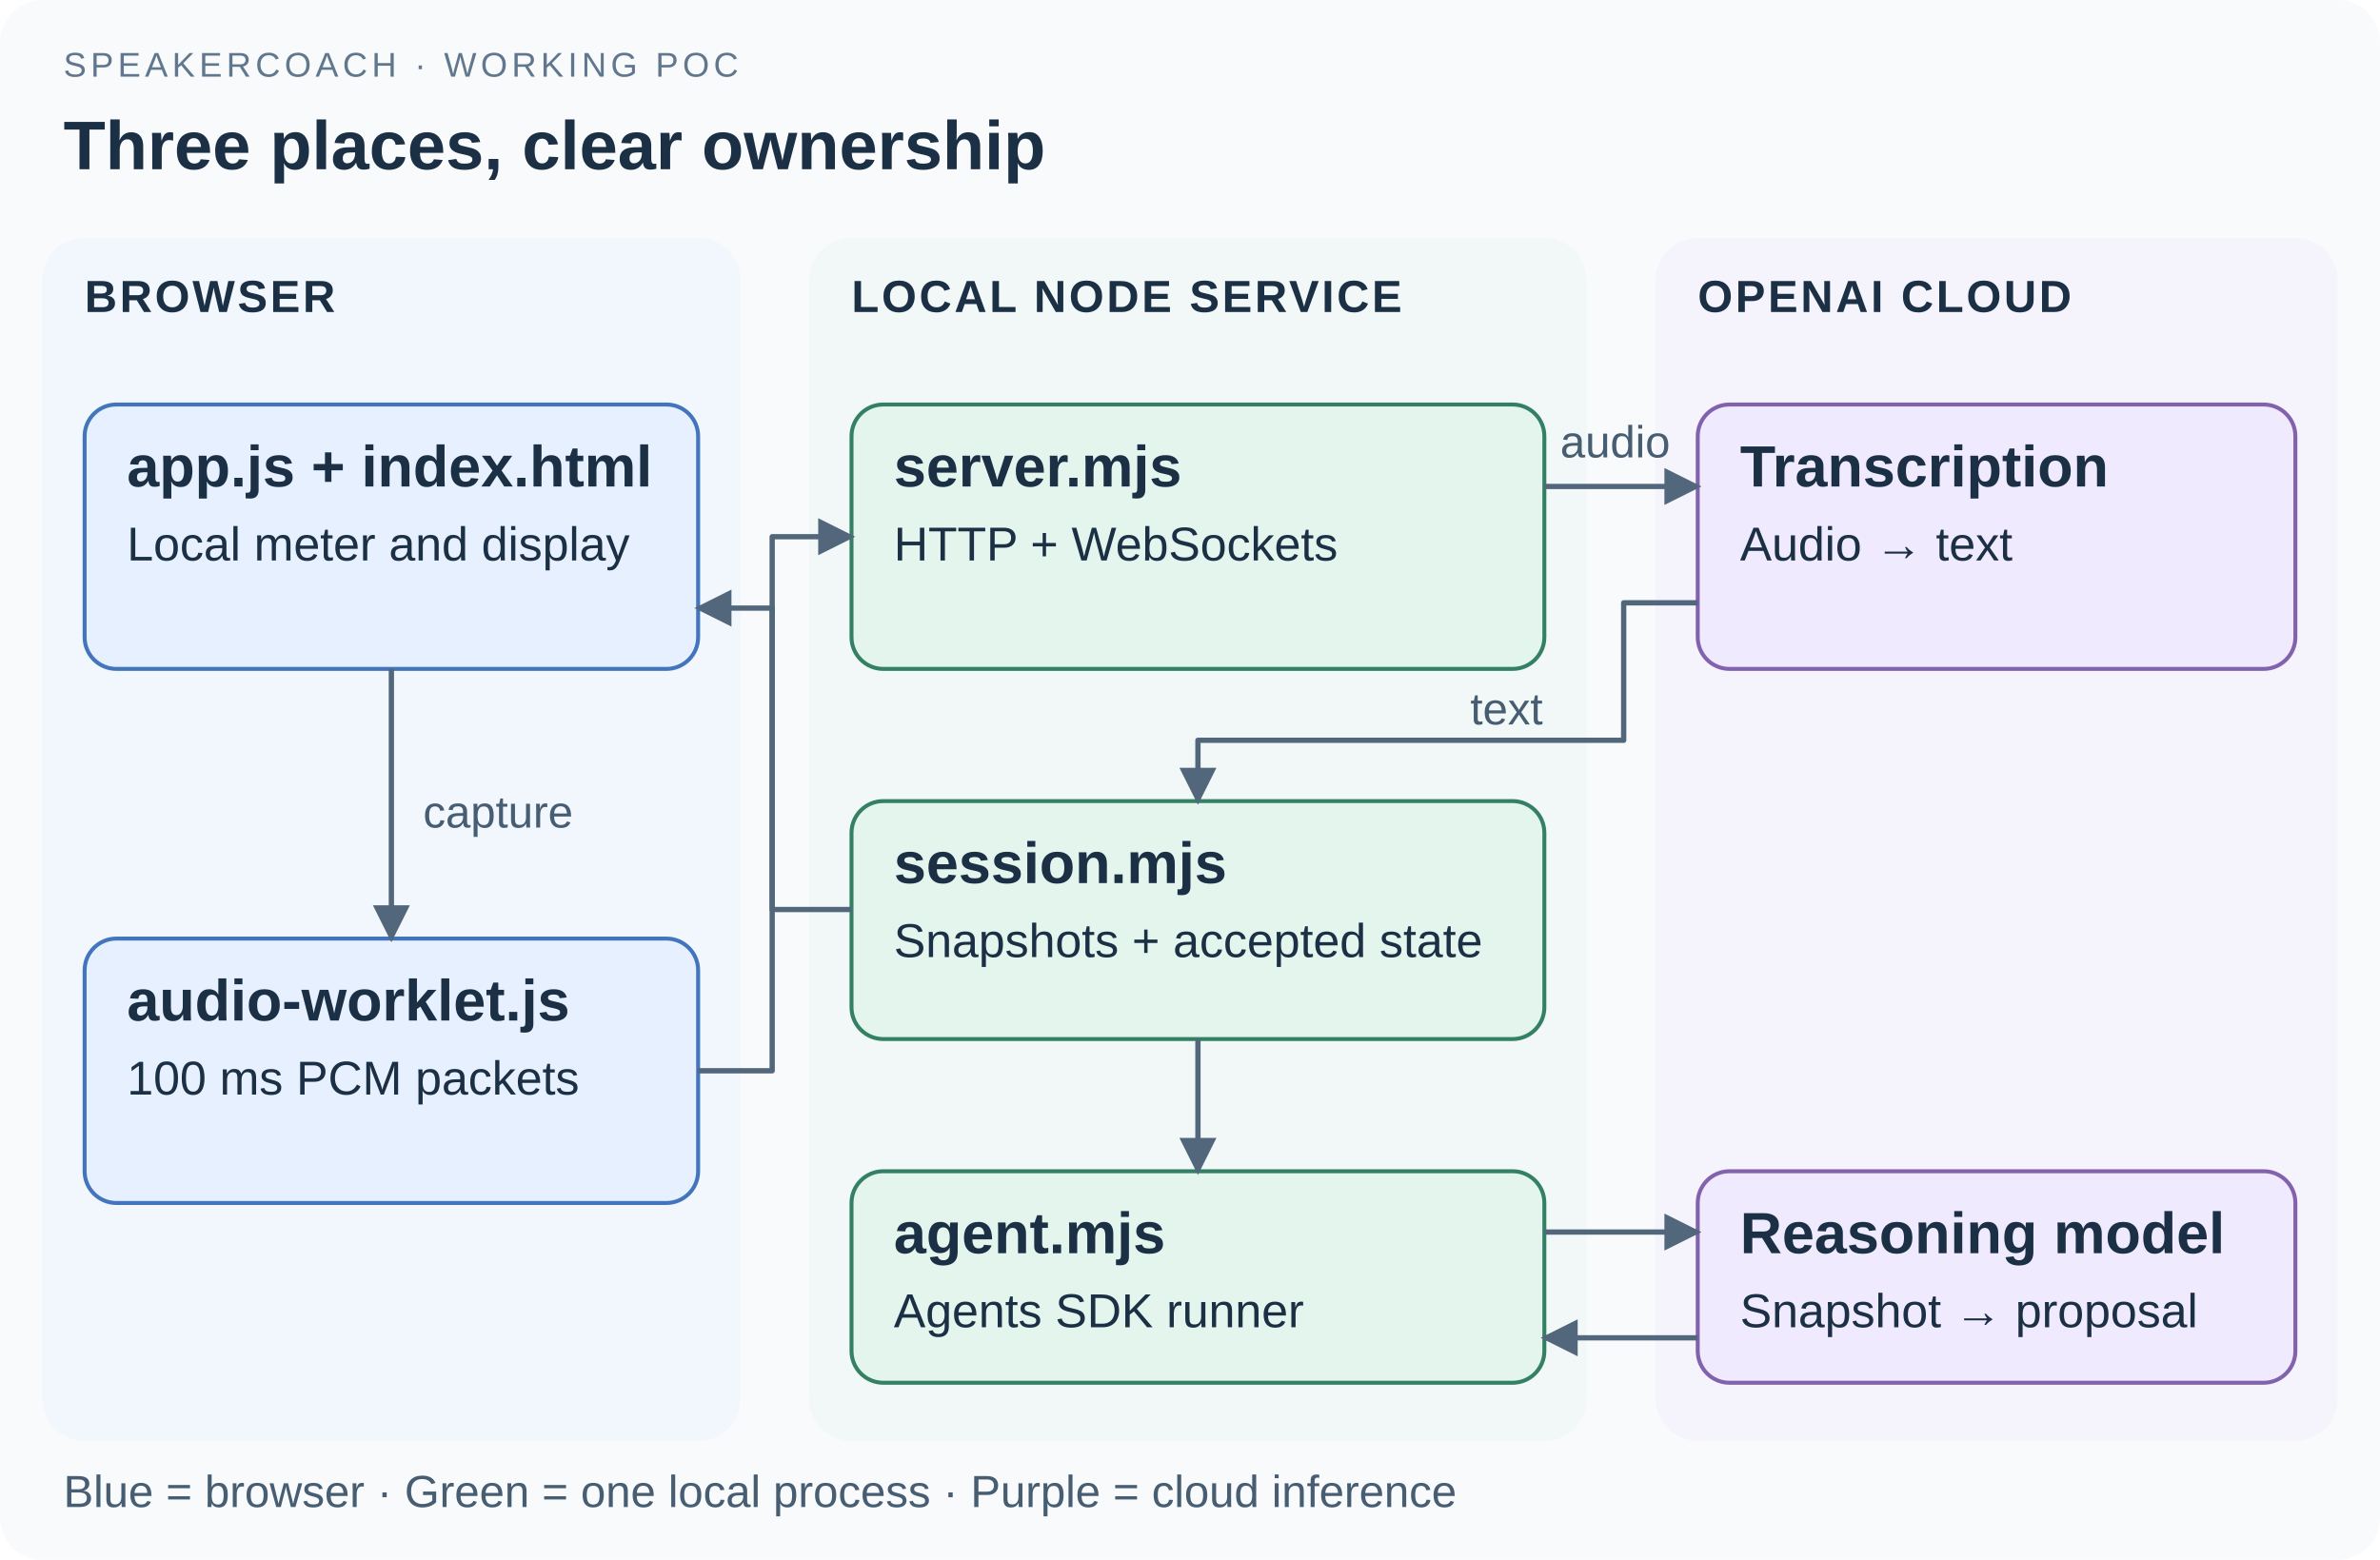
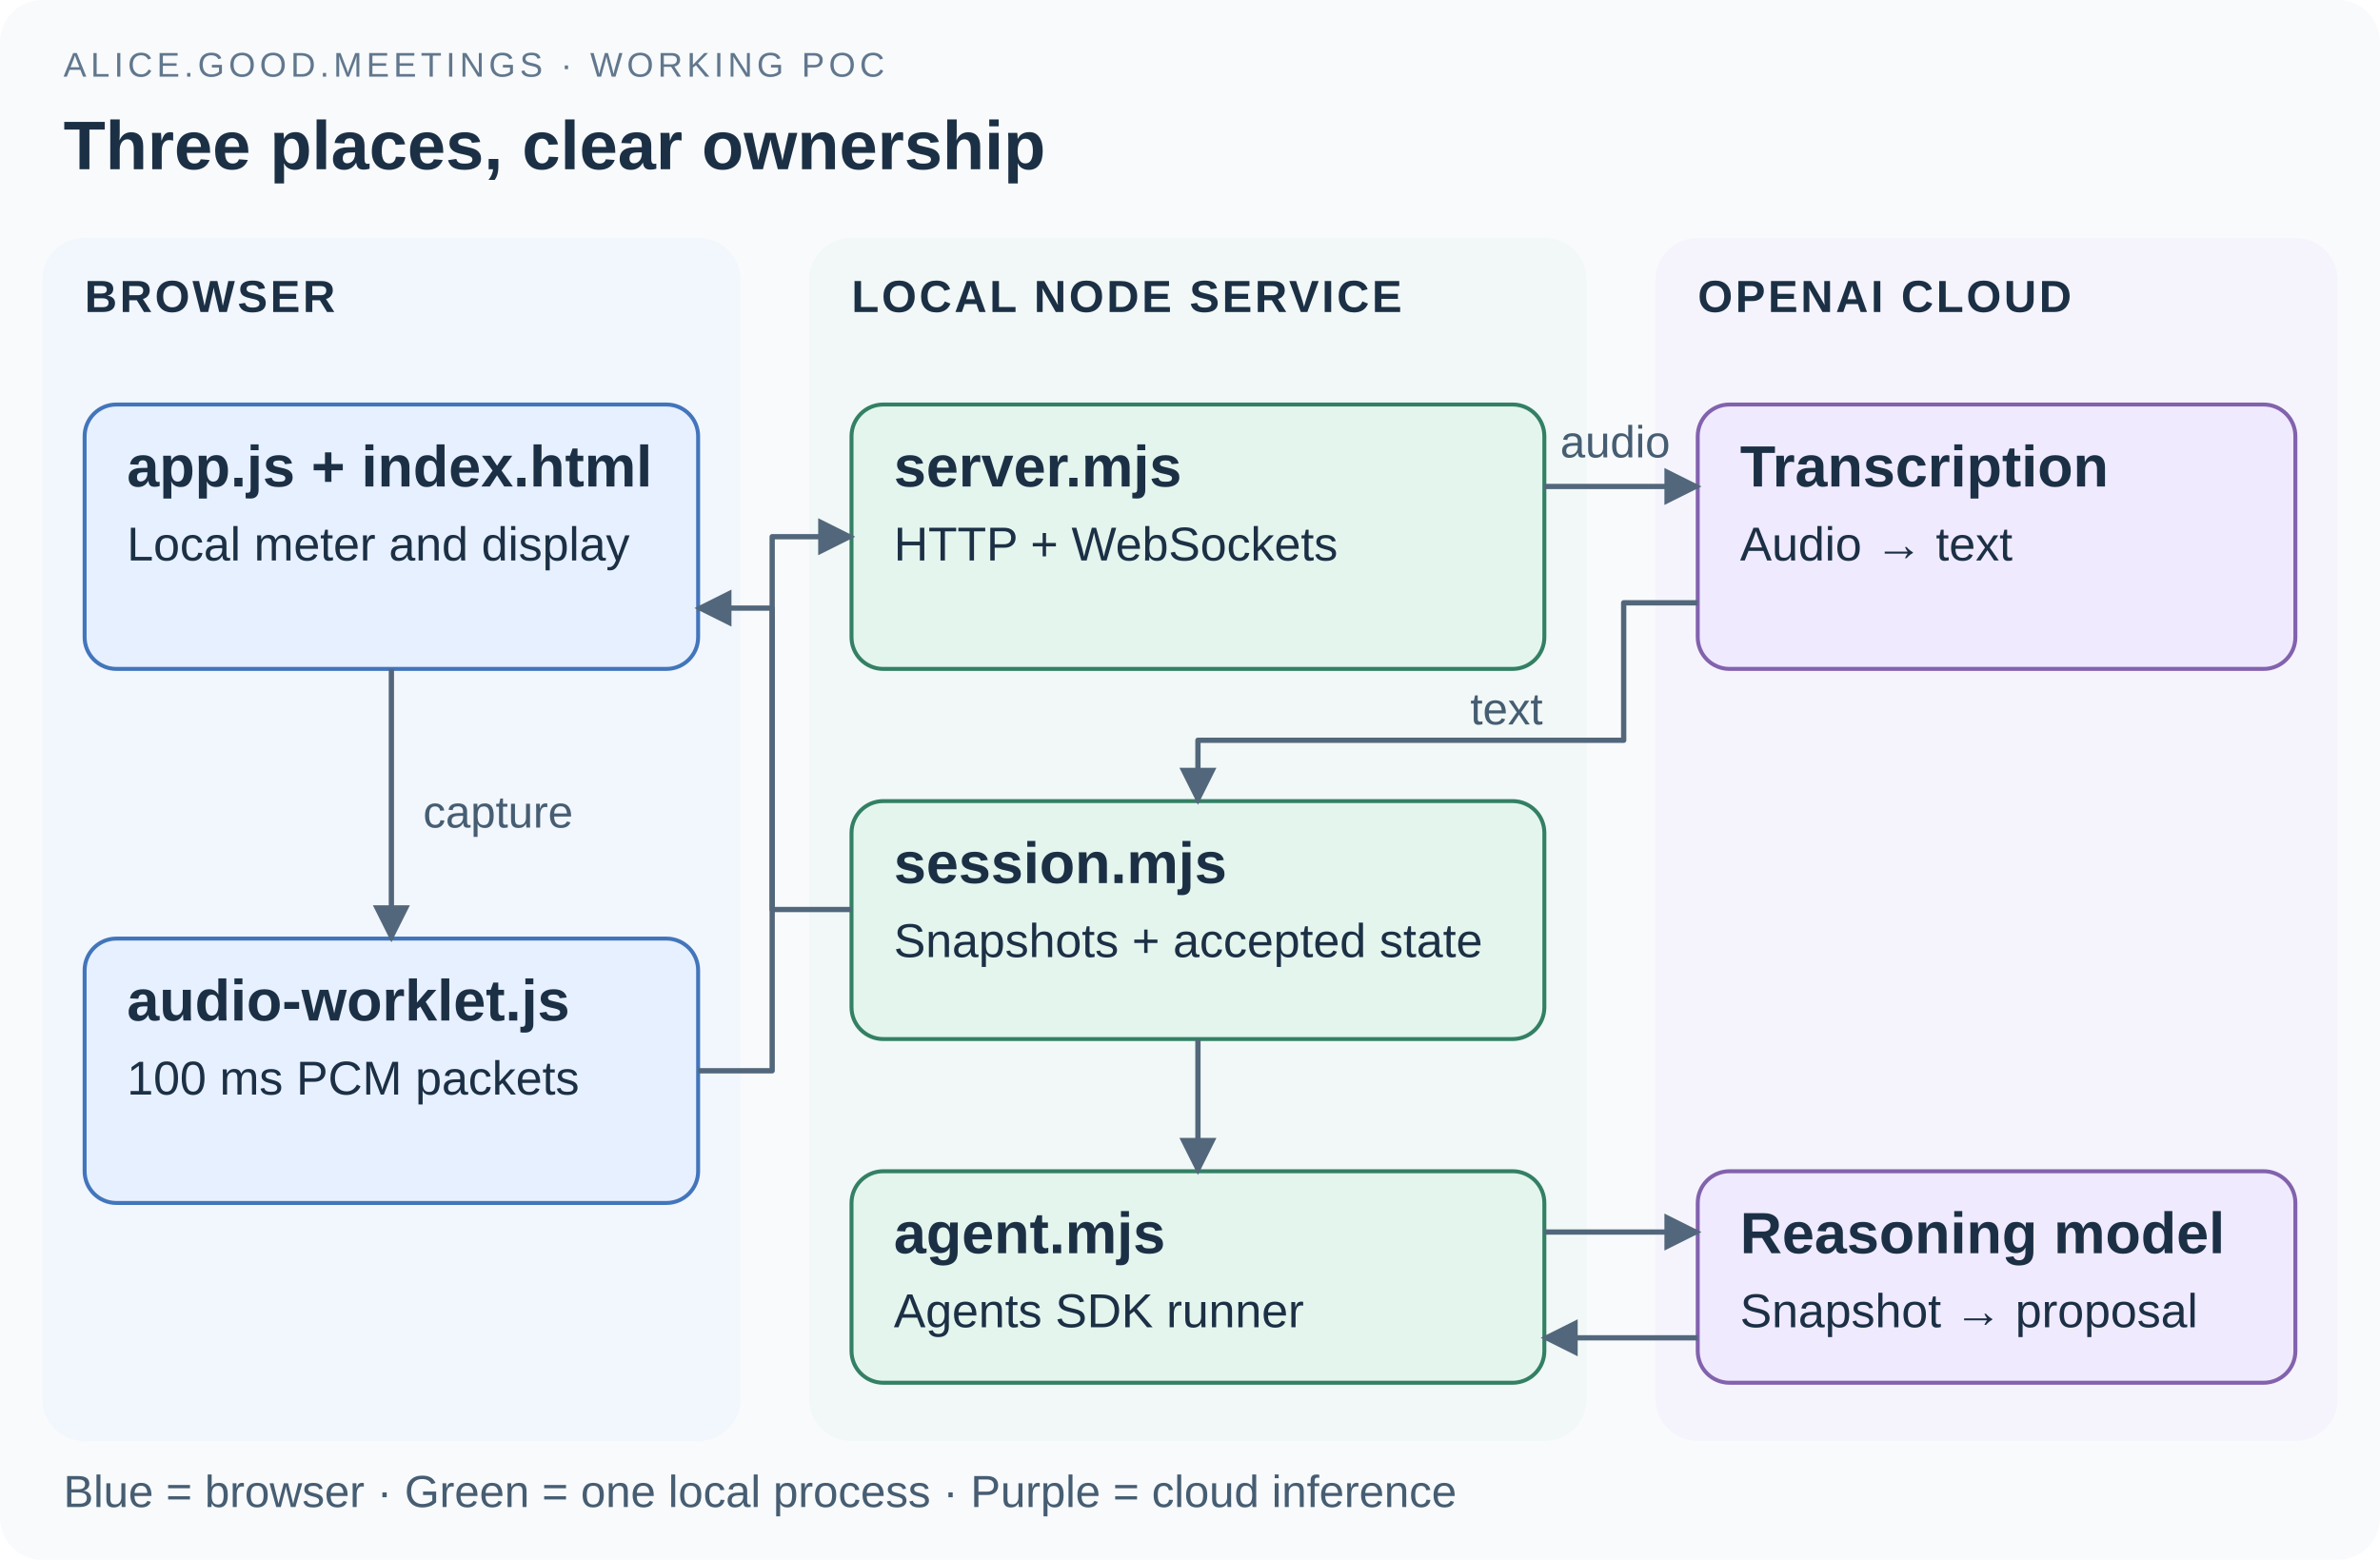
<svg xmlns="http://www.w3.org/2000/svg" width="900" height="590" viewBox="0 0 900 590" role="img" aria-labelledby="title desc">
  <defs>
    <marker id="arrow" viewBox="0 0 10 10" refX="9" refY="5" markerWidth="7" markerHeight="7" orient="auto-start-reverse">
      <path d="M 0 0 L 10 5 L 0 10 z" fill="#52677b" />
    </marker>
  </defs>
  <style>text{font-family:Arial,Helvetica,sans-serif;fill:#1c3045}.node{font-size:22px;font-weight:700}.body{font-size:18px}.label{font-size:17px;fill:#465d72}.zone{font-size:17px;font-weight:700;letter-spacing:1px}.edge{fill:none;stroke:#52677b;stroke-width:2;stroke-linejoin:round}.heading{font-size:26px;font-weight:700}.kicker{font-size:13px;fill:#61778d;letter-spacing:1.6px}</style>
  <rect width="900" height="590" rx="16" fill="#f8fafc" />
-   <text x="24" y="29" class="kicker">SPEAKERCOACH · WORKING POC</text>
+   <text x="24" y="29" class="kicker">ALICE.GOOD.MEETINGS · WORKING POC</text>
  <text x="24" y="64" class="heading">Three places, clear ownership</text>
  <rect x="16" y="90" width="264" height="455" rx="16" fill="#e7f0ff" opacity=".38" />
  <text x="32" y="118" class="zone">BROWSER</text>
  <rect x="306" y="90" width="294" height="455" rx="16" fill="#e4f5ee" opacity=".38" />
  <text x="322" y="118" class="zone">LOCAL NODE SERVICE</text>
  <rect x="626" y="90" width="258" height="455" rx="16" fill="#f0eaff" opacity=".38" />
  <text x="642" y="118" class="zone">OPENAI CLOUD</text>
  <g>
    <rect x="32" y="153" width="232" height="100" rx="12" fill="#e7f0ff" stroke="#4275bb" stroke-width="1.5" />
    <text x="48" y="184" class="node">app.js + index.html</text>
    <text x="48" y="212" class="body">Local meter and display</text>
  </g>
  <g>
    <rect x="32" y="355" width="232" height="100" rx="12" fill="#e7f0ff" stroke="#4275bb" stroke-width="1.5" />
    <text x="48" y="386" class="node">audio-worklet.js</text>
    <text x="48" y="414" class="body">100 ms PCM packets</text>
  </g>
  <g>
    <rect x="322" y="153" width="262" height="100" rx="12" fill="#e4f5ee" stroke="#338064" stroke-width="1.5" />
    <text x="338" y="184" class="node">server.mjs</text>
    <text x="338" y="212" class="body">HTTP + WebSockets</text>
  </g>
  <g>
    <rect x="322" y="303" width="262" height="90" rx="12" fill="#e4f5ee" stroke="#338064" stroke-width="1.5" />
    <text x="338" y="334" class="node">session.mjs</text>
    <text x="338" y="362" class="body">Snapshots + accepted state</text>
  </g>
  <g>
    <rect x="322" y="443" width="262" height="80" rx="12" fill="#e4f5ee" stroke="#338064" stroke-width="1.5" />
    <text x="338" y="474" class="node">agent.mjs</text>
    <text x="338" y="502" class="body">Agents SDK runner</text>
  </g>
  <g>
    <rect x="642" y="153" width="226" height="100" rx="12" fill="#f0eaff" stroke="#8262ad" stroke-width="1.5" />
    <text x="658" y="184" class="node">Transcription</text>
    <text x="658" y="212" class="body">Audio → text</text>
  </g>
  <g>
    <rect x="642" y="443" width="226" height="80" rx="12" fill="#f0eaff" stroke="#8262ad" stroke-width="1.5" />
    <text x="658" y="474" class="node">Reasoning model</text>
    <text x="658" y="502" class="body">Snapshot → proposal</text>
  </g>
  <path d="M148 253 V355" class="edge" marker-end="url(#arrow)" />
  <text x="160" y="313" class="label">capture</text>
  <path d="M264 405 H292 V203 H322" class="edge" marker-end="url(#arrow)" />
  <path d="M584 184 H642" class="edge" marker-end="url(#arrow)" />
  <text x="590" y="173" class="label">audio</text>
  <path d="M642 228 H614 V280 H453 V303" class="edge" marker-end="url(#arrow)" />
  <text x="556" y="274" class="label">text</text>
  <path d="M322 344 H292 V230 H264" class="edge" marker-end="url(#arrow)" />
  <path d="M453 393 V443" class="edge" marker-end="url(#arrow)" />
  <path d="M584 466 H642" class="edge" marker-end="url(#arrow)" />
  <path d="M642 506 H584" class="edge" marker-end="url(#arrow)" />
  <text x="24" y="570" class="label">Blue = browser   ·   Green = one local process   ·   Purple = cloud inference</text>
</svg>
